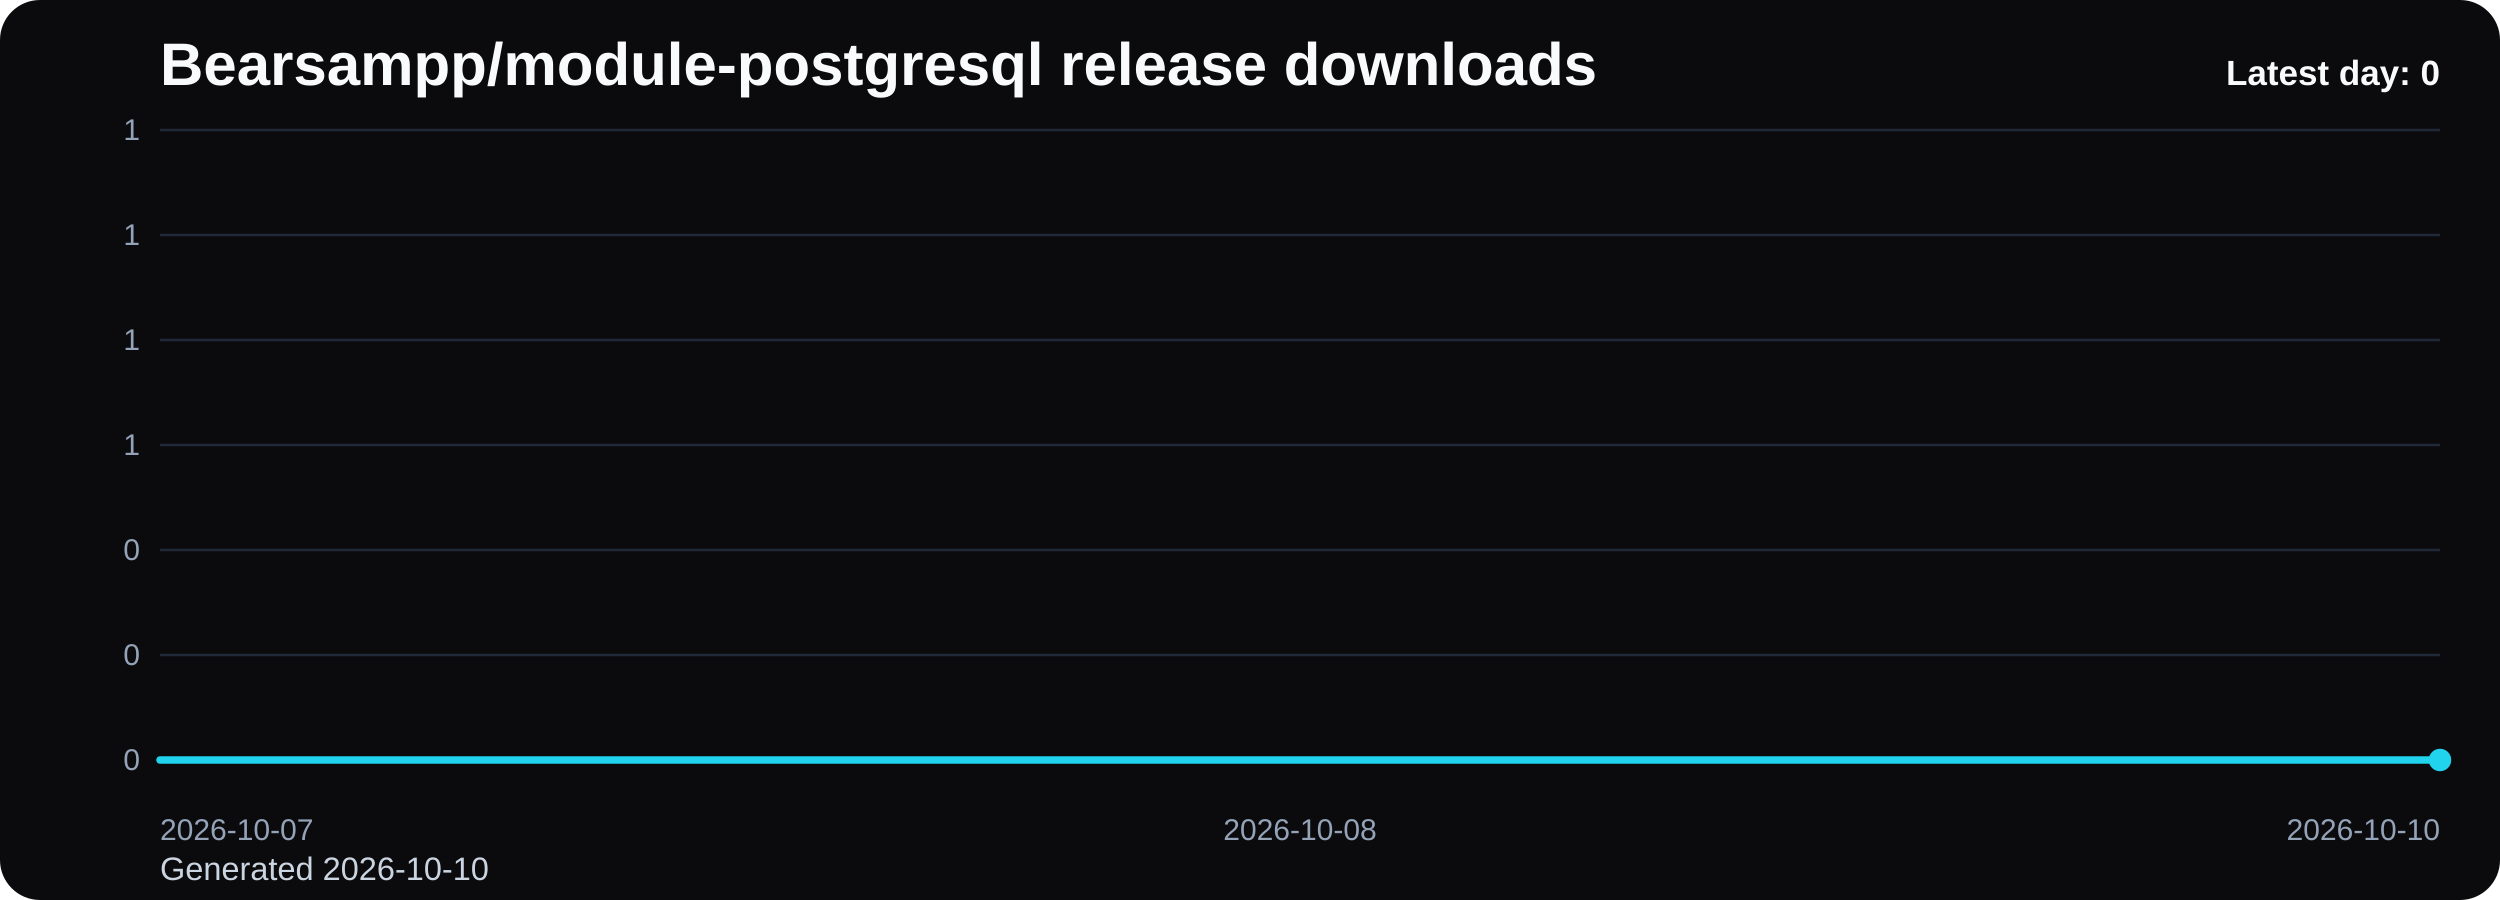
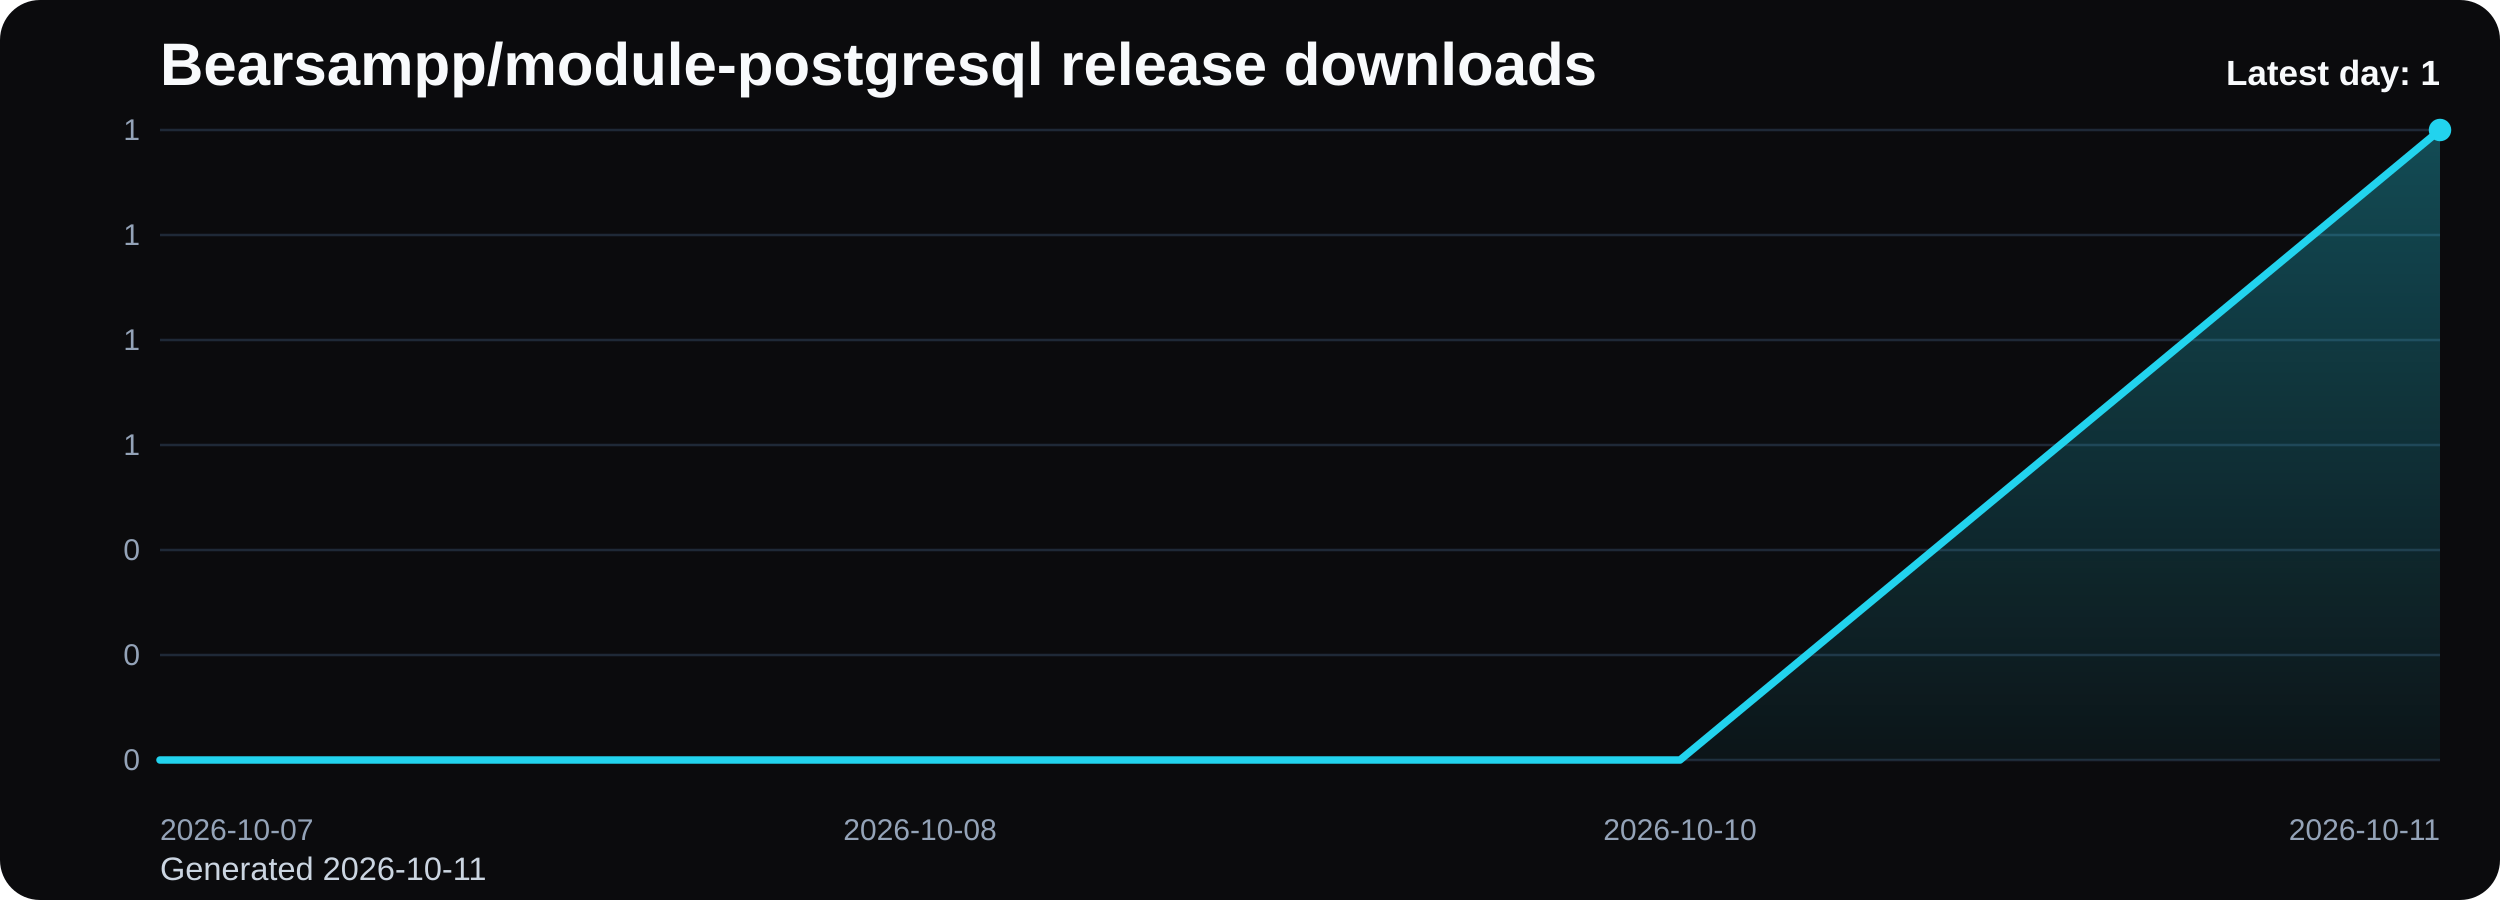
<svg xmlns="http://www.w3.org/2000/svg" viewBox="0 0 1000 360" role="img" aria-label="Bearsampp/module-postgresql release downloads chart">
  <defs>
    <linearGradient id="fill-daily-black" x1="0" y1="0" x2="0" y2="1">
      <stop offset="0%" stop-color="#22d3ee" stop-opacity="0.32" />
      <stop offset="100%" stop-color="#22d3ee" stop-opacity="0.05" />
    </linearGradient>
    <style>
      .bg { fill: #0b0b0d; }
      .title { font: 700 24px Arial, sans-serif; fill: #f8fafc; }
      .sub { font: 400 13px Arial, sans-serif; fill: #cbd5e1; }
      .grid { stroke: #1f2937; stroke-width: 1; }
      .axis { font: 400 12px Arial, sans-serif; fill: #94a3b8; }
      .line { fill: none; stroke: #22d3ee; stroke-width: 3; stroke-linecap: round; stroke-linejoin: round; }
      .dot { fill: #22d3ee; }
      .value { font: 600 11px Arial, sans-serif; fill: #cbd5e1; }
      .latest { font: 700 14px Arial, sans-serif; fill: #f8fafc; }
    </style>
  </defs>
  <rect class="bg" x="0" y="0" width="1000" height="360" rx="16" />
  <text class="title" x="64" y="34">Bearsampp/module-postgresql release downloads</text>
-   <text class="sub" x="64" y="352">Generated 2026-10-10</text>
+   <text class="sub" x="64" y="352">Generated 2026-10-11</text>
  <line x1="64" y1="52.00" x2="976" y2="52.00" class="grid" />
  <text x="56" y="56.00" text-anchor="end" class="axis">1</text>
  <line x1="64" y1="94.00" x2="976" y2="94.00" class="grid" />
  <text x="56" y="98.00" text-anchor="end" class="axis">1</text>
  <line x1="64" y1="136.00" x2="976" y2="136.00" class="grid" />
  <text x="56" y="140.00" text-anchor="end" class="axis">1</text>
  <line x1="64" y1="178.00" x2="976" y2="178.00" class="grid" />
  <text x="56" y="182.00" text-anchor="end" class="axis">1</text>
  <line x1="64" y1="220.00" x2="976" y2="220.00" class="grid" />
  <text x="56" y="224.00" text-anchor="end" class="axis">0</text>
  <line x1="64" y1="262.00" x2="976" y2="262.00" class="grid" />
  <text x="56" y="266.00" text-anchor="end" class="axis">0</text>
  <line x1="64" y1="304.00" x2="976" y2="304.00" class="grid" />
  <text x="56" y="308.00" text-anchor="end" class="axis">0</text>
-   <path d="M 64.00 304 L 64.00 304.00 L 520.00 304.00 L 976.00 304.00 L 976.00 304 Z" fill="url(#fill-daily-black)" />
-   <polyline class="line" points="64.00,304.00 520.00,304.00 976.00,304.00" />
-   <circle class="dot" cx="976.00" cy="304.00" r="4.5" />
+   <path d="M 64.00 304 L 64.00 304.00 L 368.00 304.00 L 672.00 304.00 L 976.00 52.00 L 976.00 304 Z" fill="url(#fill-daily-black)" />
+   <polyline class="line" points="64.00,304.00 368.00,304.00 672.00,304.00 976.00,52.00" />
+   <circle class="dot" cx="976.00" cy="52.00" r="4.5" />
  <text class="axis" x="64.00" y="336" text-anchor="start">2026-10-07</text>
-   <text class="axis" x="520.00" y="336" text-anchor="middle">2026-10-08</text>
-   <text class="axis" x="976.00" y="336" text-anchor="end">2026-10-10</text>
-   <text class="latest" x="976" y="34" text-anchor="end">Latest day: 0</text>
+   <text class="axis" x="368.00" y="336" text-anchor="middle">2026-10-08</text>
+   <text class="axis" x="672.00" y="336" text-anchor="middle">2026-10-10</text>
+   <text class="axis" x="976.00" y="336" text-anchor="end">2026-10-11</text>
+   <text class="latest" x="976" y="34" text-anchor="end">Latest day: 1</text>
</svg>
